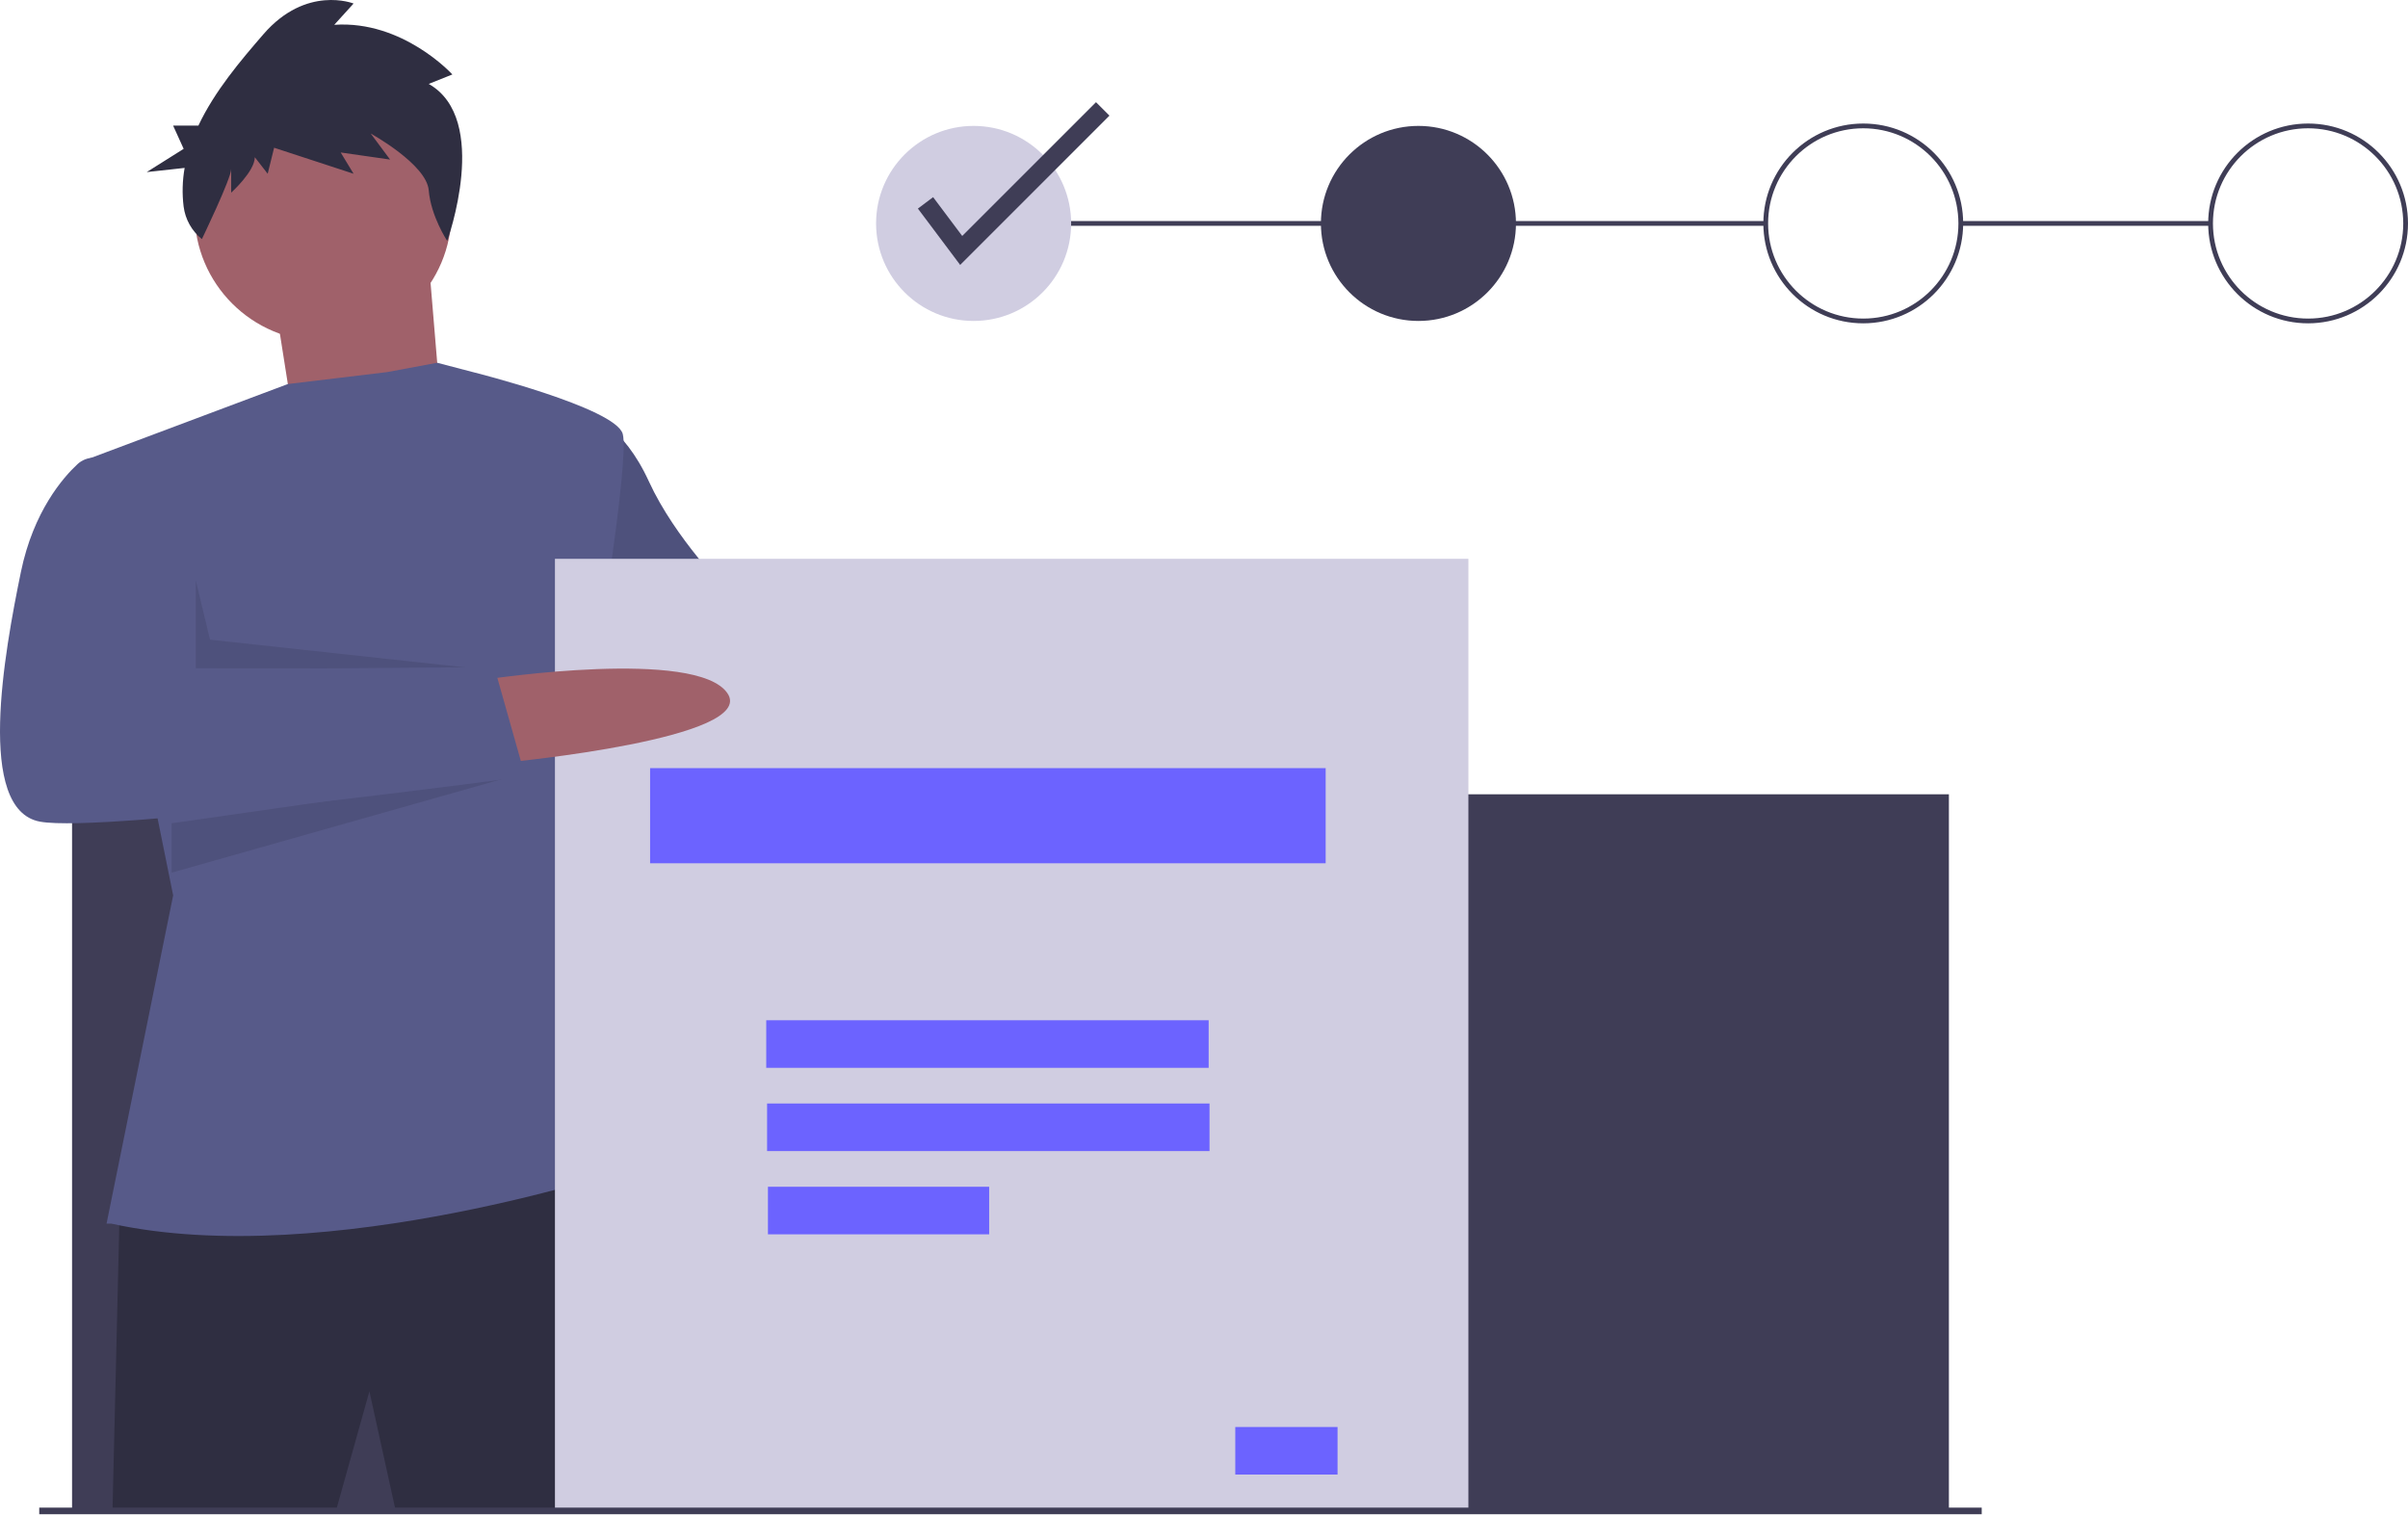
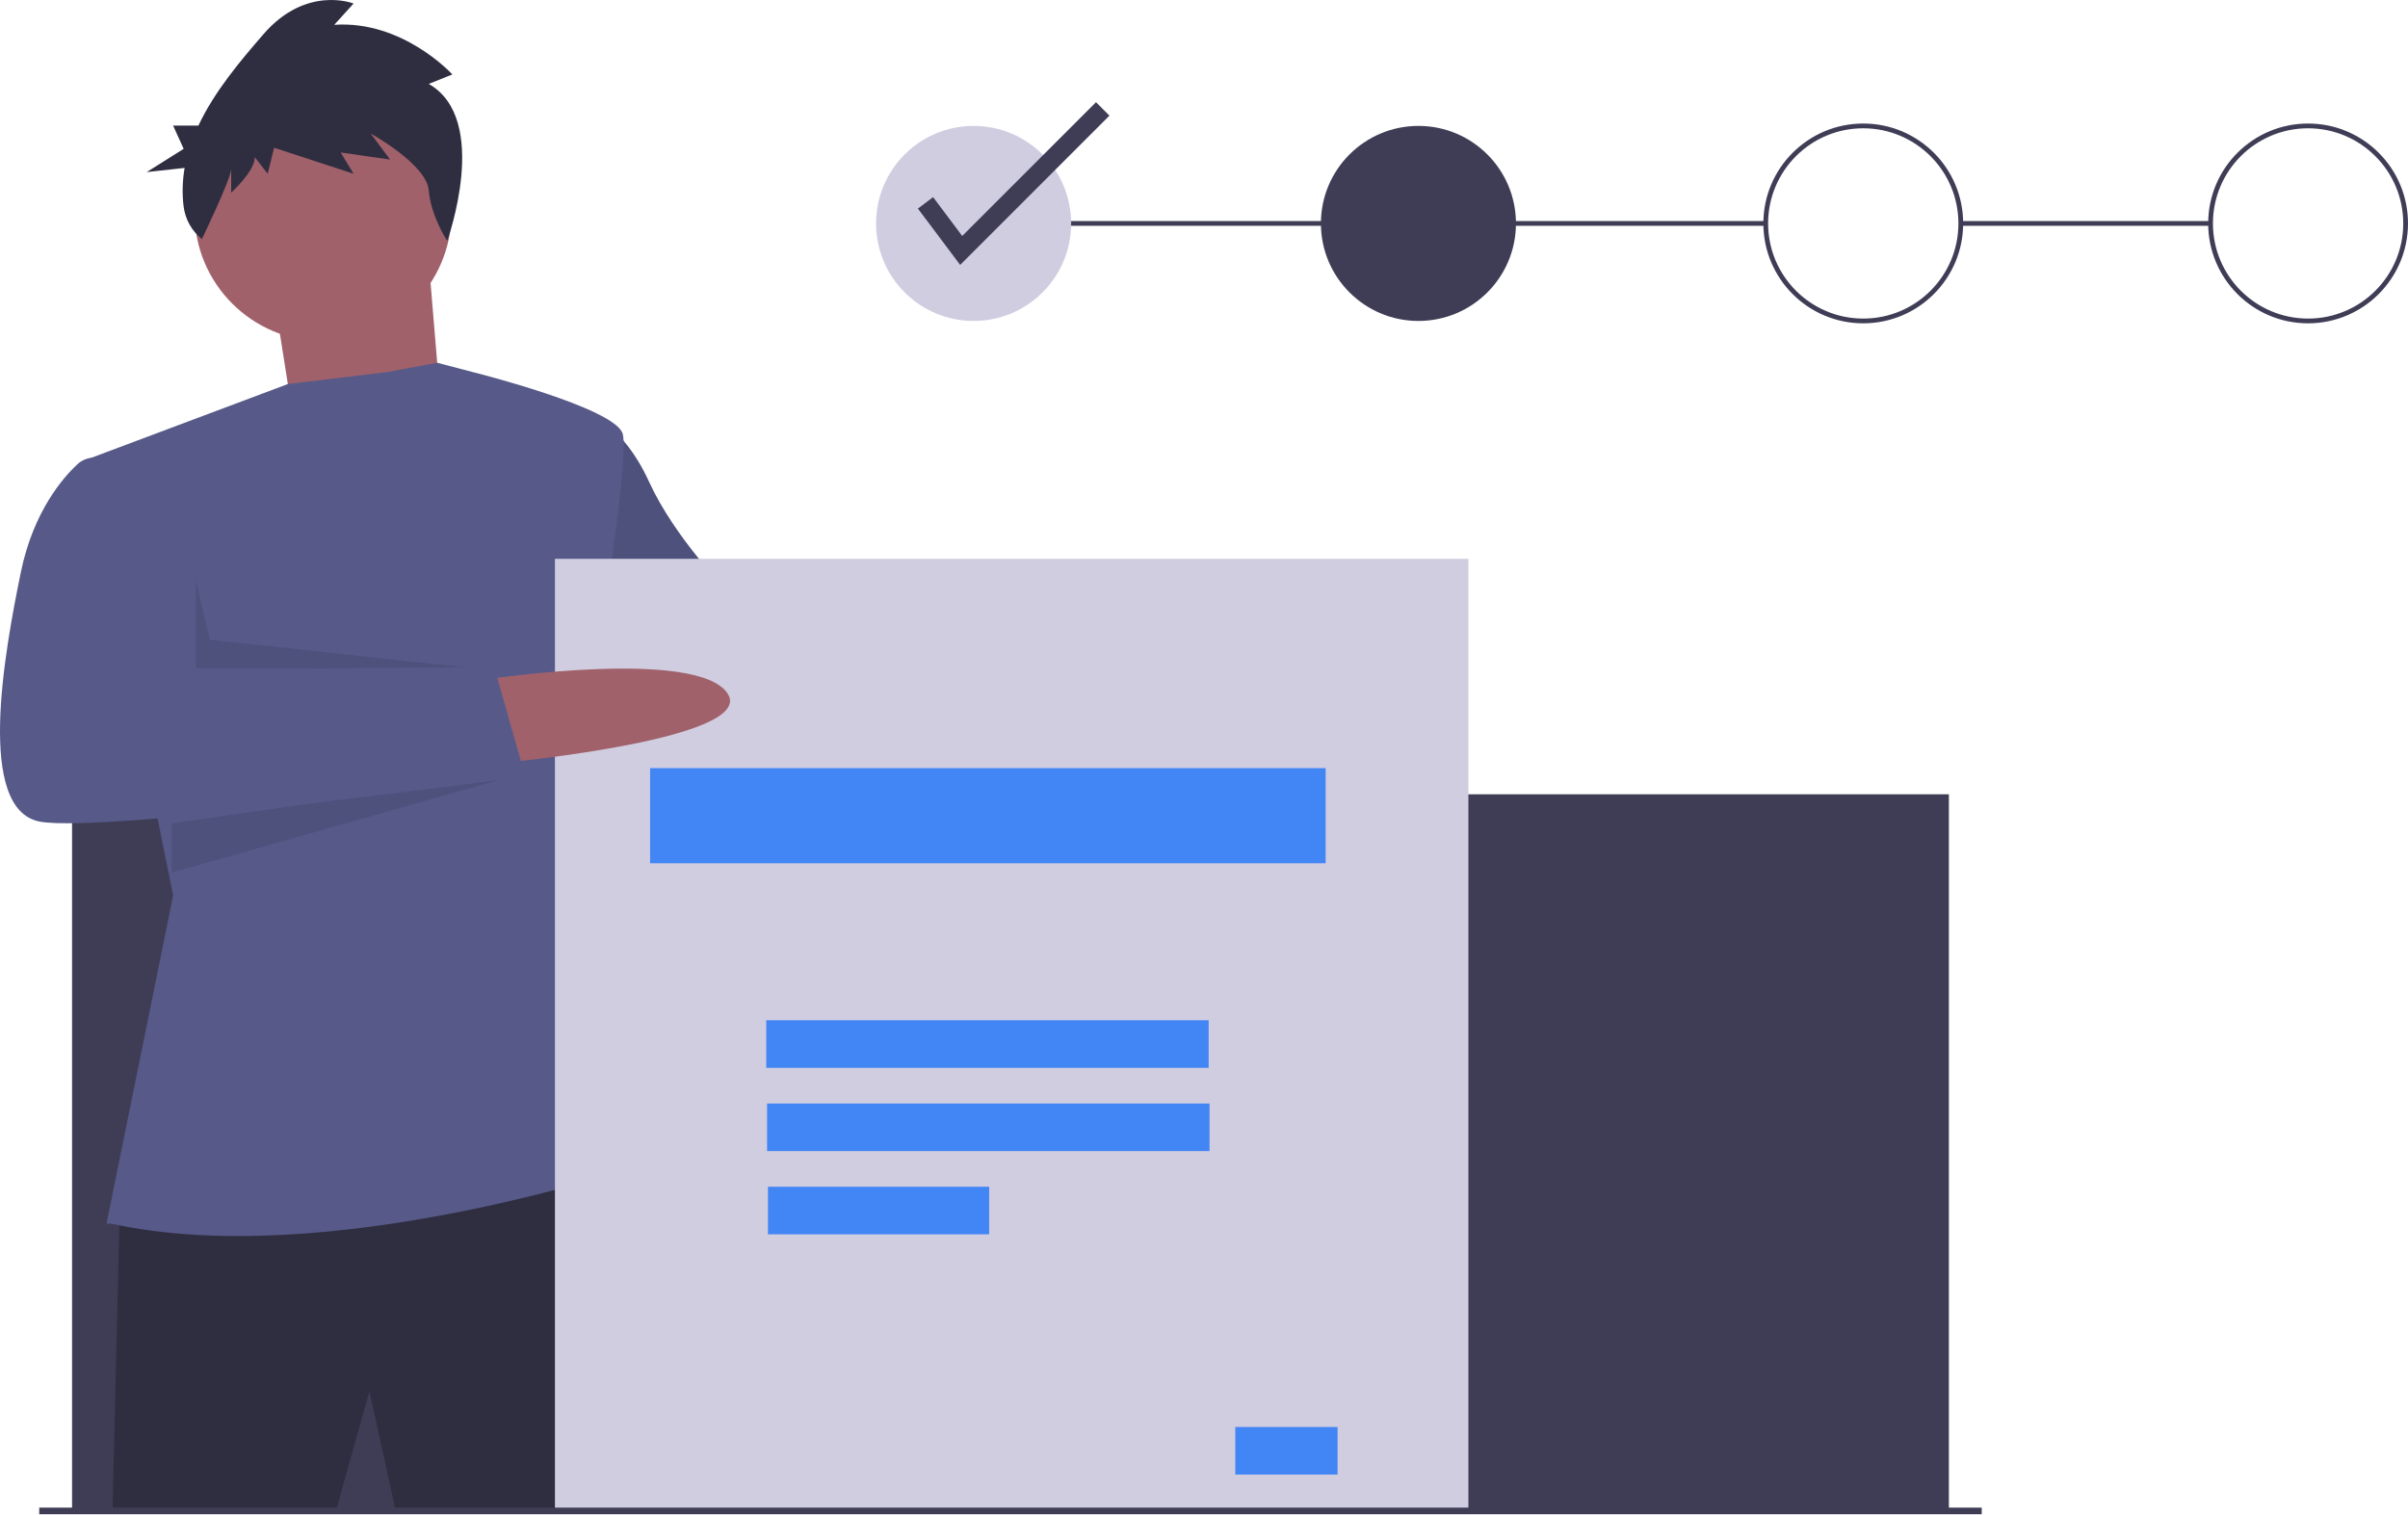
<svg xmlns="http://www.w3.org/2000/svg" id="e4efdc2f-150c-4196-a68d-a8467dcc9971" data-name="Layer 1" width="1012.293" height="636.613" viewBox="0 0 1012.293 636.613">
  <path d="M472.647,398.128s83,4,88,33-97,3-97,3Z" transform="translate(-93.85347 -131.6937)" fill="#a0616a" />
  <path d="M341.647,306.128s14,4,25,28,33,46,33,46l89,17-15,45-85-11-53-30Z" transform="translate(-93.85347 -131.6937)" fill="#575a89" />
  <path d="M341.647,306.128s14,4,25,28,33,46,33,46l89,17-15,45-85-11-53-30Z" transform="translate(-93.85347 -131.6937)" opacity="0.1" />
  <rect x="824.293" y="92.934" width="105" height="2" fill="#3f3d56" />
  <rect x="409.293" y="92.934" width="333" height="2" fill="#3f3d56" />
  <rect x="30.293" y="333.934" width="789" height="301" fill="#3f3d56" />
  <polygon points="115.793 128.434 124.793 185.434 186.793 188.434 179.793 104.434 115.793 128.434" fill="#a0616a" />
  <path d="M144.147,640.628l-3,126h94l14-50,11,50h98s2-144-9-145S144.147,640.628,144.147,640.628Z" transform="translate(-93.85347 -131.6937)" fill="#2f2e41" />
  <circle cx="135.793" cy="89.434" r="54" fill="#a0616a" />
  <path d="M138.647,646.128l28-138-37-183,85.214-31.976,41.786-5.024,21.007-3.921,14.993,3.921s60,15,63,26-12,101-12,101l-14,74,31,133s-129,44-220,24Z" transform="translate(-93.85347 -131.6937)" fill="#575a89" />
  <polygon points="82.293 243.934 82.293 280.934 200.285 281.095 88.293 268.934 82.293 243.934" opacity="0.1" />
  <polygon points="72.159 346.12 220.293 324.934 72.159 366.89 72.159 346.12" opacity="0.1" />
  <polygon points="307.293 248.934 291.412 306.159 318.293 250.822 307.293 248.934" opacity="0.1" />
  <path d="M274.087,166.972l9.93-3.975s-20.763-22.859-49.65-20.871l8.125-8.945s-19.86-7.951-37.915,12.92c-9.491,10.971-20.472,23.868-27.318,38.395H166.625l4.438,9.773-15.534,9.773,15.945-1.755a54.612,54.612,0,0,0-.433,16.21,20.974,20.974,0,0,0,7.68,13.721h0s12.315-25.491,12.315-29.467v9.939s9.93-8.945,9.93-14.908l5.416,6.957,2.708-10.932,33.401,10.932-5.416-8.945,20.763,2.982-8.125-10.932s23.471,12.92,24.374,23.853c.903,10.932,7.773,21.291,7.773,21.291S300.267,181.879,274.087,166.972Z" transform="translate(-93.85347 -131.6937)" fill="#2f2e41" />
  <rect x="233.293" y="234.934" width="384" height="401" fill="#d0cde1" />
-   <rect x="273.293" y="322.934" width="284" height="40" fill="#6c63ff" />
-   <rect x="322.116" y="428.934" width="185.994" height="20" fill="#6c63ff" />
-   <rect x="322.475" y="463.934" width="185.994" height="20" fill="#6c63ff" />
-   <rect x="322.834" y="498.934" width="92.997" height="20" fill="#6c63ff" />
-   <rect x="519.293" y="599.934" width="43" height="20" fill="#6c63ff" />
+   <rect x="273.293" y="322.934" width="284" height="40" fill="#4285f4" />
+   <rect x="322.116" y="428.934" width="185.994" height="20" fill="#4285f4" />
+   <rect x="322.475" y="463.934" width="185.994" height="20" fill="#4285f4" />
+   <rect x="322.834" y="498.934" width="92.997" height="20" fill="#4285f4" />
+   <rect x="519.293" y="599.934" width="43" height="20" fill="#4285f4" />
  <path d="M299.647,417.128s87-13,100,6-92,29-92,29Z" transform="translate(-93.85347 -131.6937)" fill="#a0616a" />
  <path d="M139.647,324.128h-6.266a10.215,10.215,0,0,0-6.956,2.707c-5.948,5.523-18.525,19.775-23.778,45.293-7,34-19,100,8,105s204-19,204-19l-13-46-128,1s2-22-2-36S139.647,324.128,139.647,324.128Z" transform="translate(-93.85347 -131.6937)" fill="#575a89" />
  <circle cx="409.293" cy="93.934" r="41" fill="#d0cde1" />
  <circle cx="596.293" cy="93.934" r="41" fill="#3f3d56" />
  <path d="M877.147,267.628a42,42,0,1,1,42-42A42.047,42.047,0,0,1,877.147,267.628Zm0-82a40,40,0,1,0,40,40A40.046,40.046,0,0,0,877.147,185.628Z" transform="translate(-93.85347 -131.6937)" fill="#3f3d56" />
  <path d="M1064.147,267.628a42,42,0,1,1,42-42A42.047,42.047,0,0,1,1064.147,267.628Zm0-82a40,40,0,1,0,40,40A40.046,40.046,0,0,0,1064.147,185.628Z" transform="translate(-93.85347 -131.6937)" fill="#3f3d56" />
  <polygon points="403.641 111.377 385.873 87.688 392.273 82.887 404.506 99.197 460.745 42.959 466.401 48.615 403.641 111.377" fill="#3f3d56" />
  <rect x="16.496" y="633.831" width="816.595" height="2.782" fill="#3f3d56" />
</svg>
